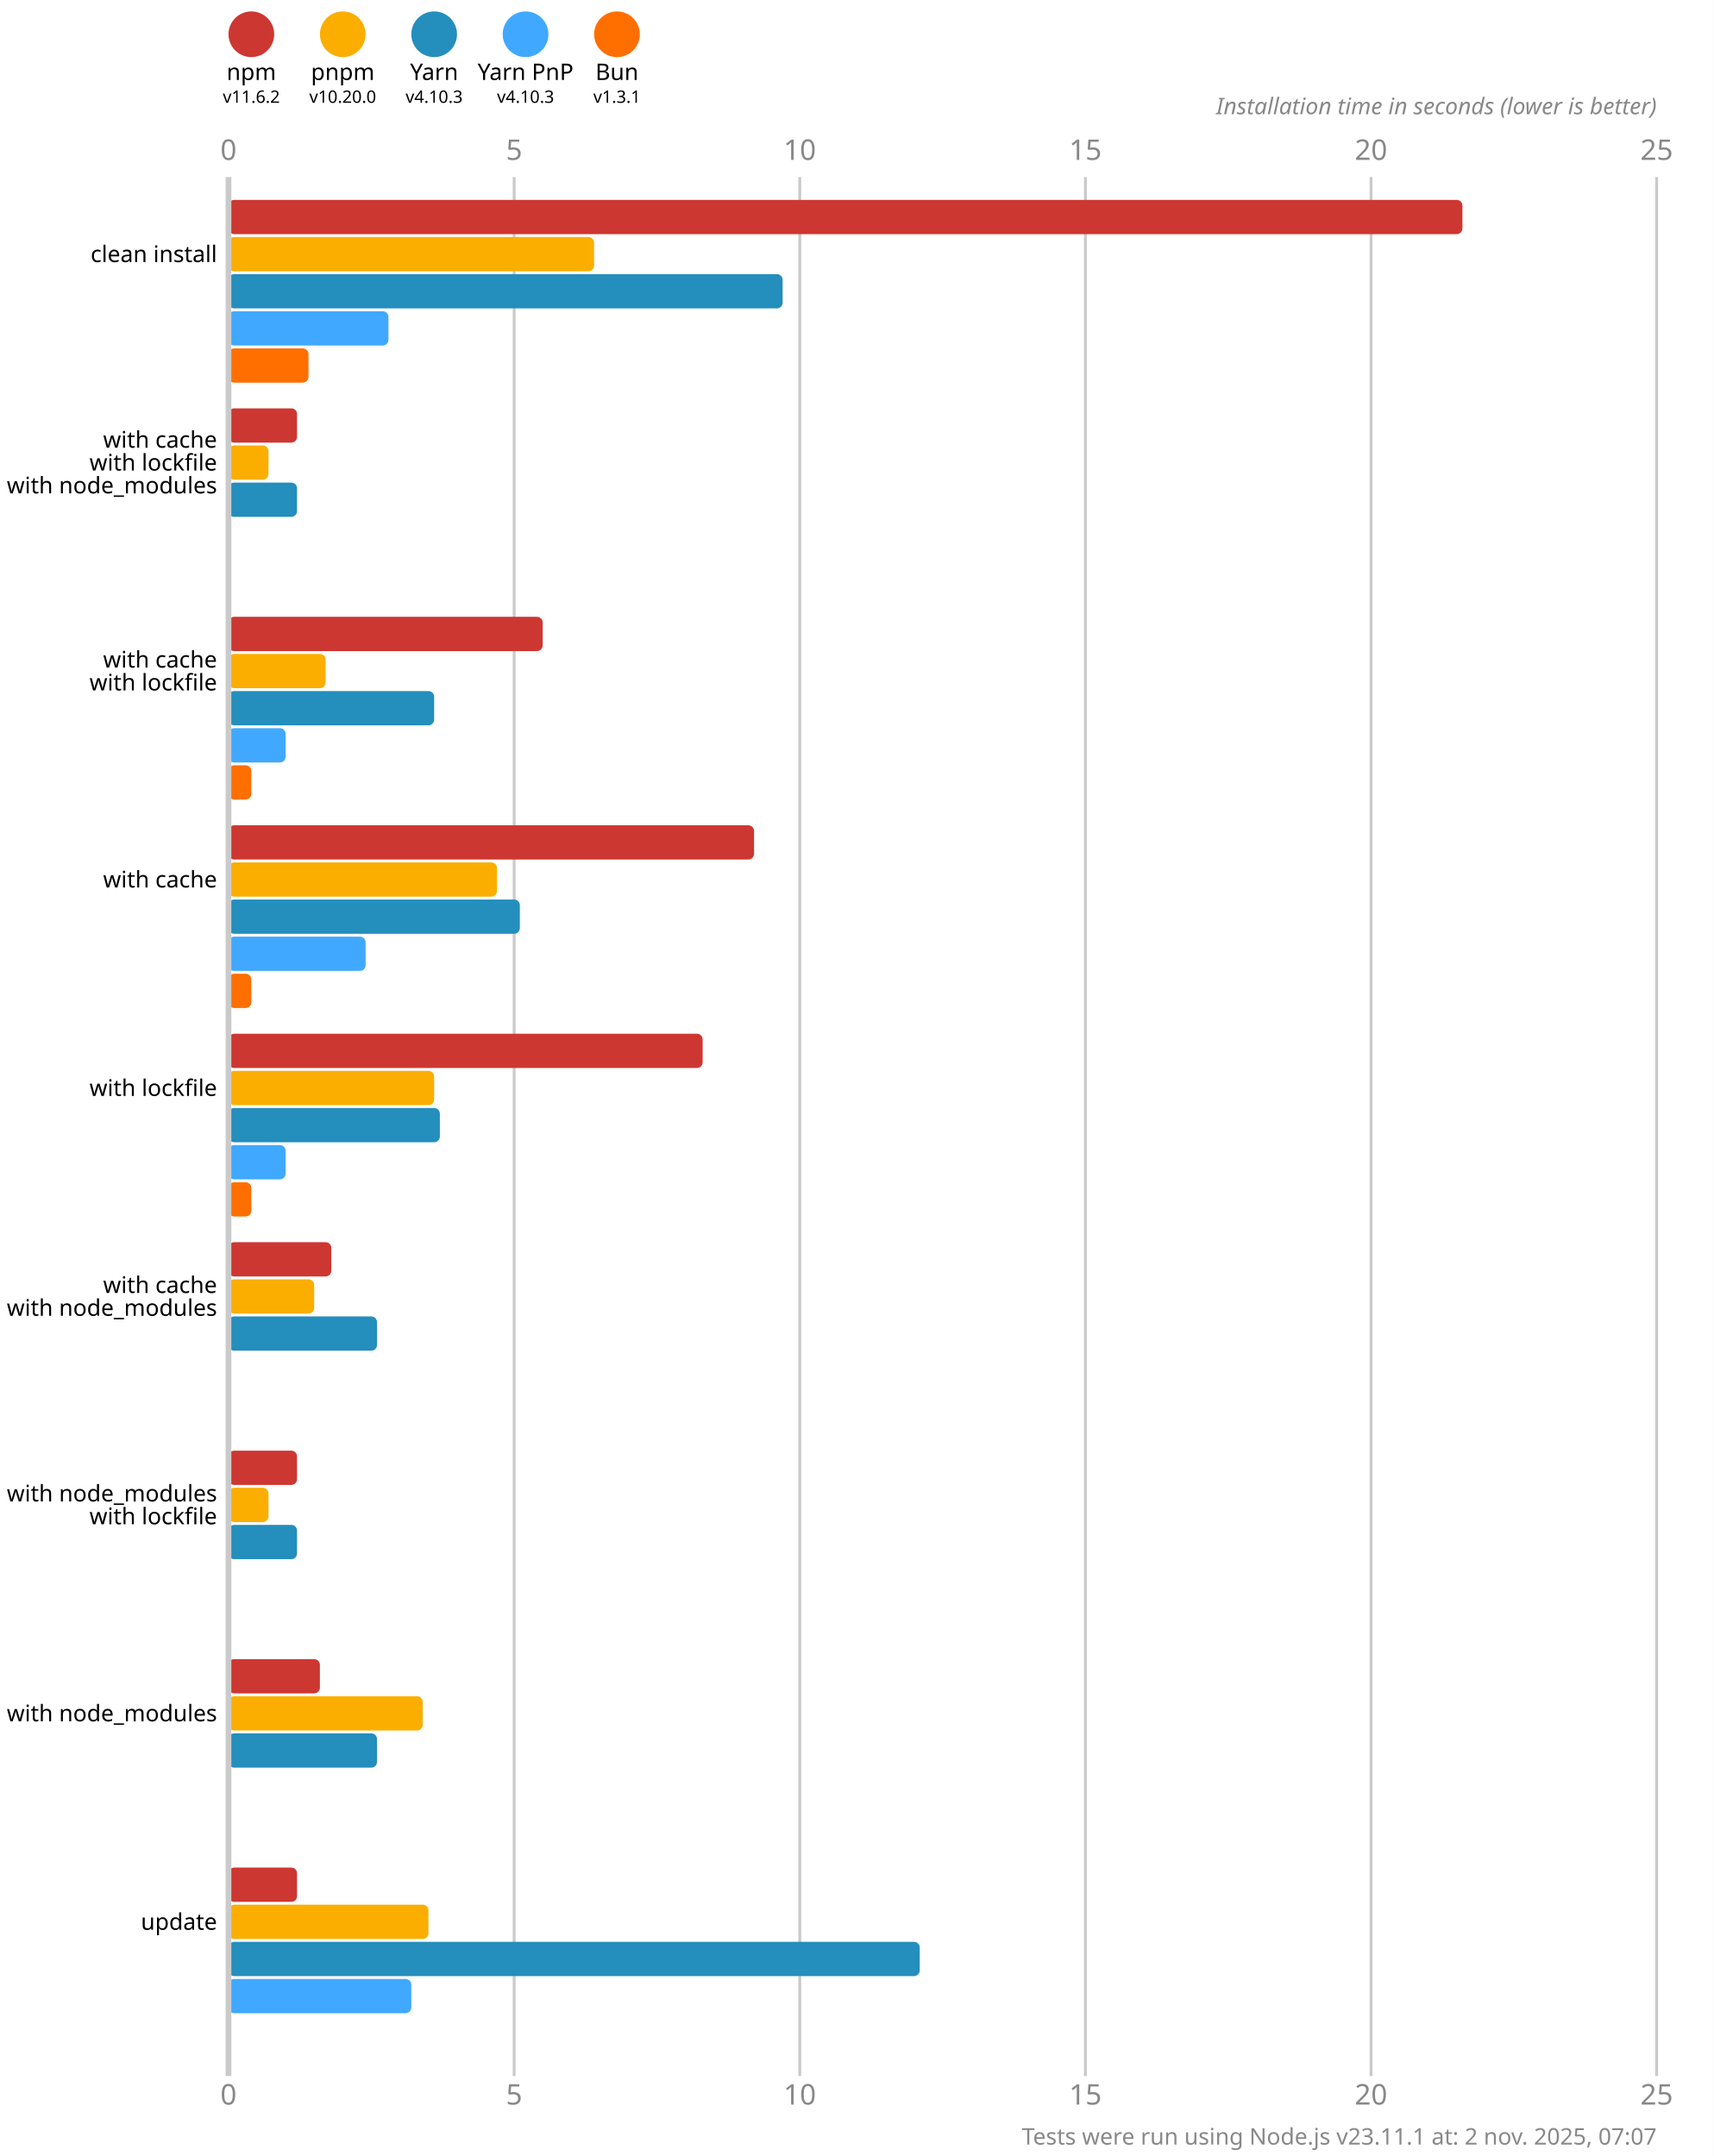
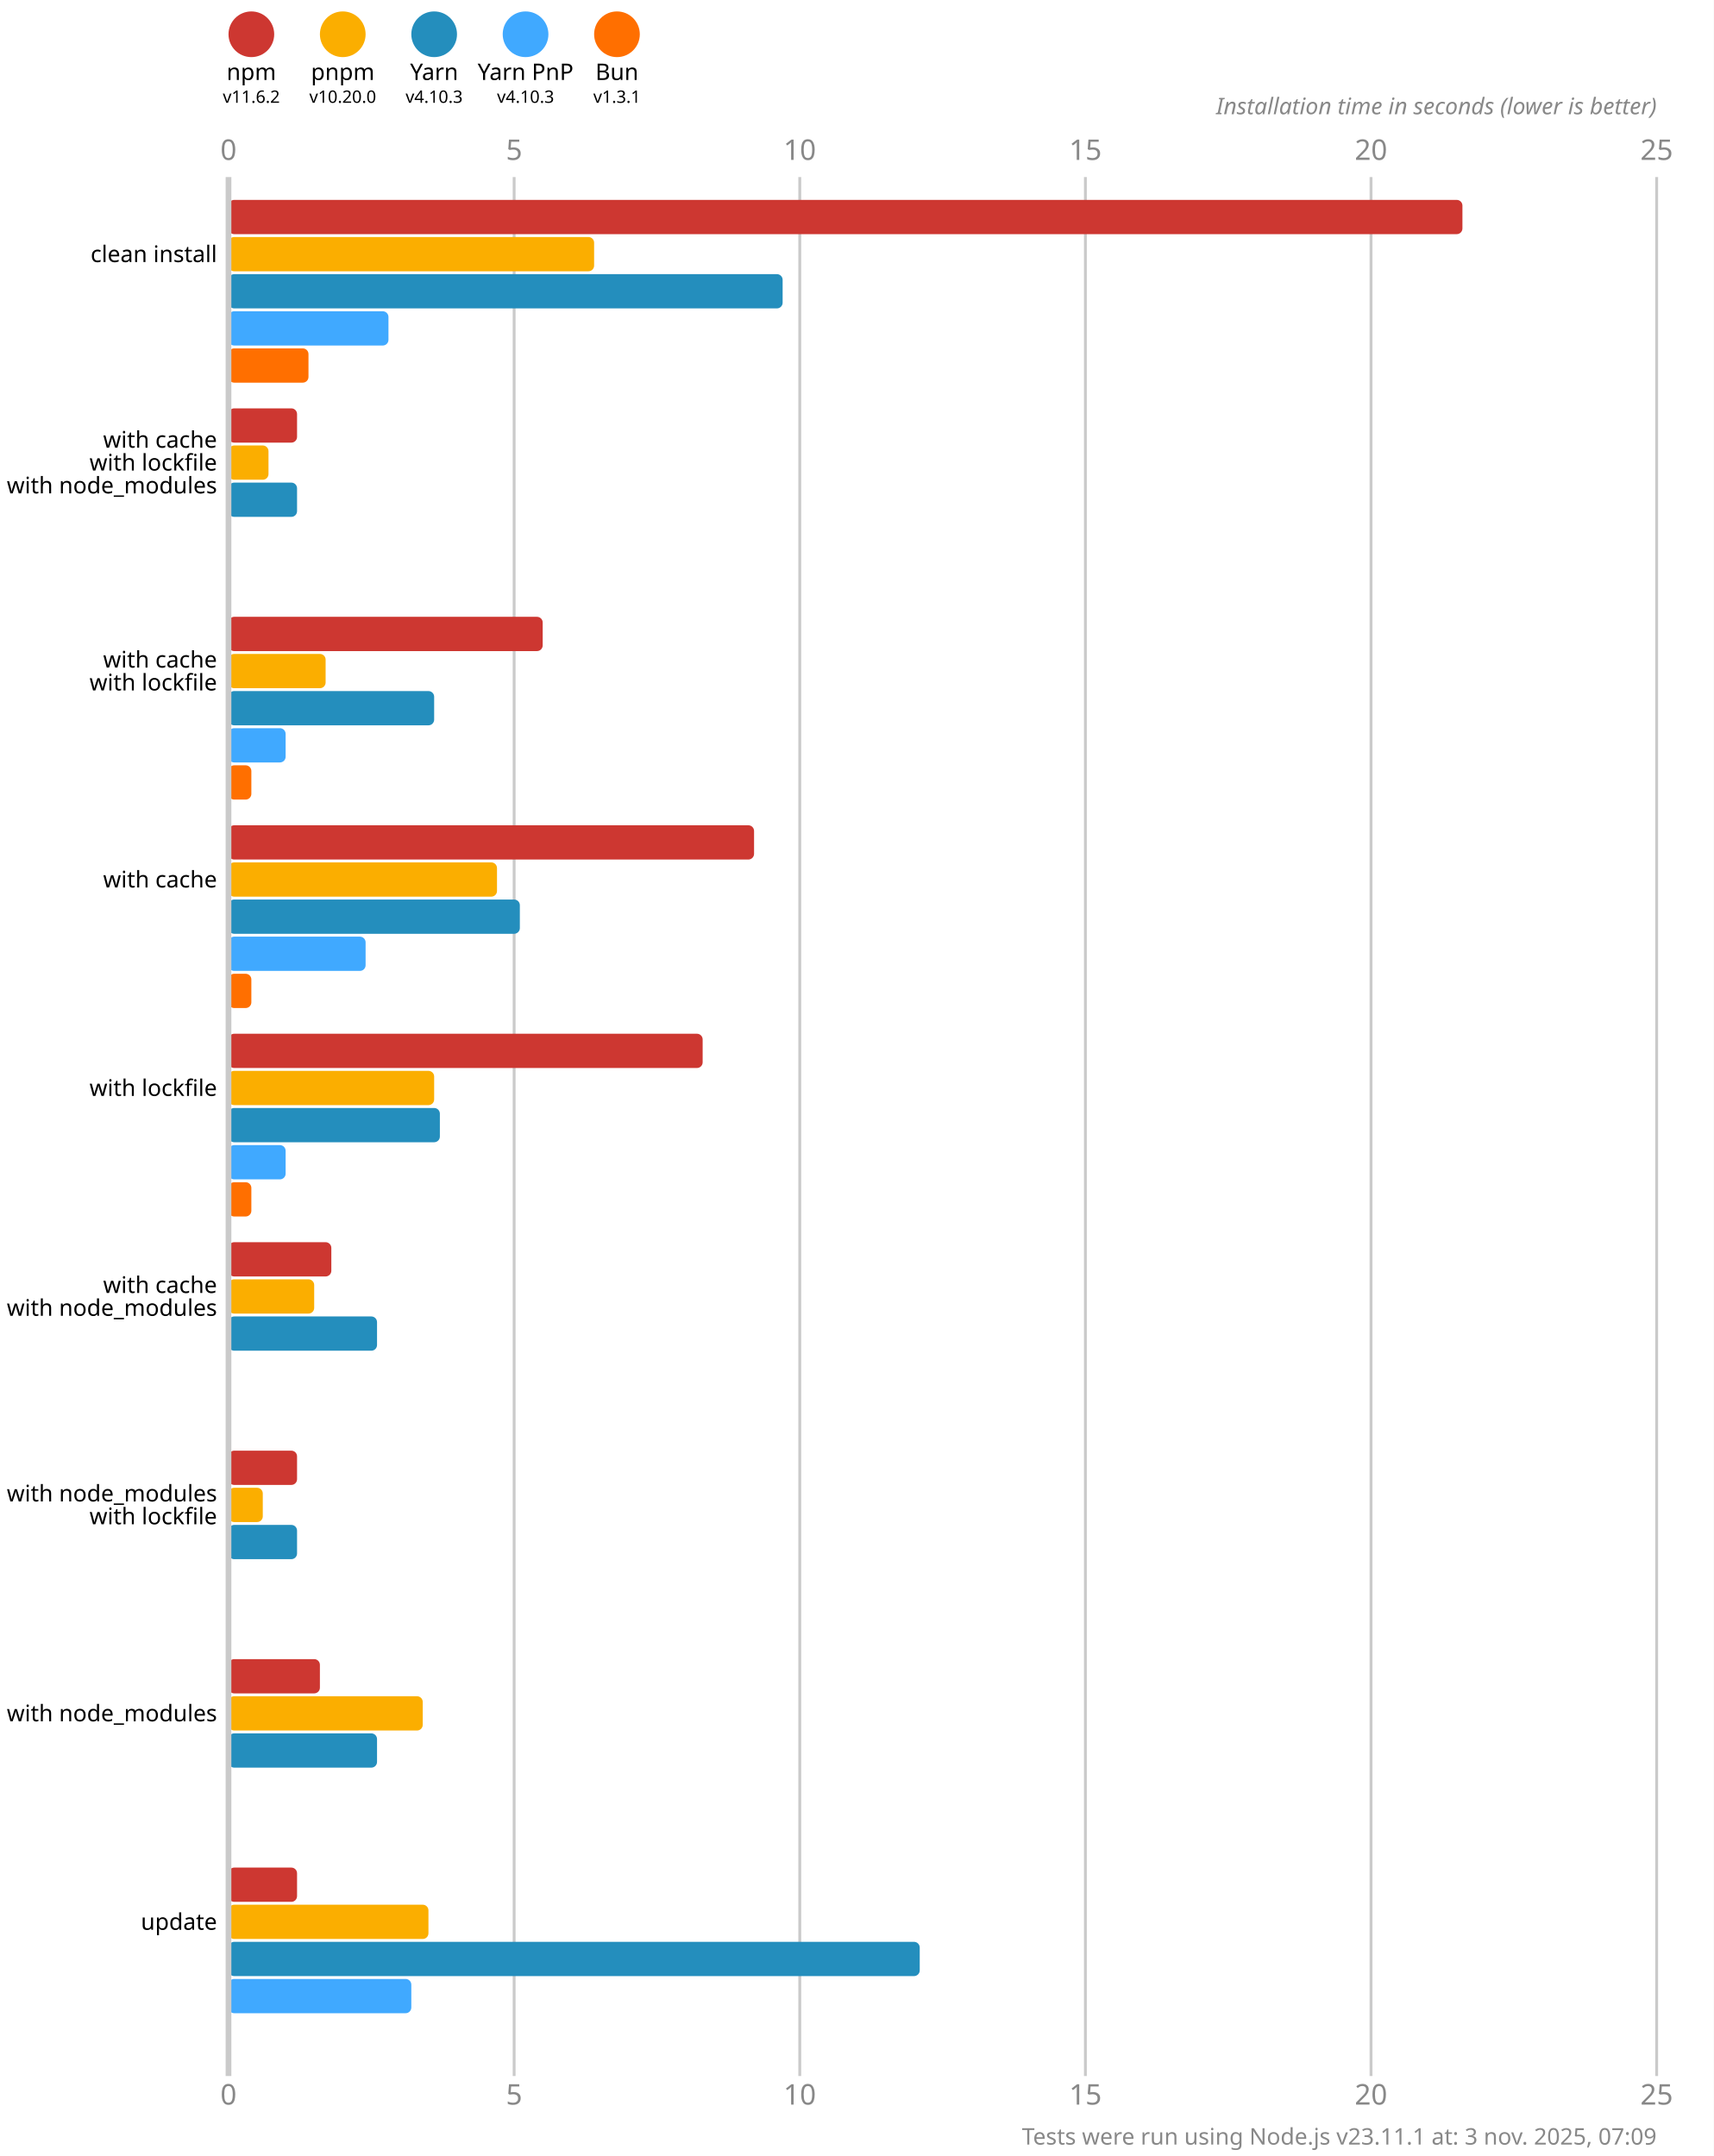
<svg xmlns="http://www.w3.org/2000/svg" version="1.1" viewBox="0 0 300 377.5">
  <style>
    .font { font-family: sans-serif; }
    .s3 { font-size: 3px; }
    .s4 { font-size: 4px; }
    .s5 { font-size: 5px; }
    .line { stroke: #cacaca; }
    .width { stroke-width: 0.5; }
    .text { fill: #888; }
  </style>
  <rect x="0" y="0" width="300" height="377.5" fill="#fff" />
  <circle cx="44" cy="6" r="4" fill="#cd3731" />
  <text x="44" y="14" class="font s4" text-anchor="middle">npm</text>
  <text x="44" y="18" class="font s3" text-anchor="middle">v11.6.2</text>
  <circle cx="60" cy="6" r="4" fill="#fbae00" />
  <text x="60" y="14" class="font s4" text-anchor="middle">pnpm</text>
  <text x="60" y="18" class="font s3" text-anchor="middle">v10.20.0</text>
  <circle cx="76" cy="6" r="4" fill="#248ebd" />
  <text x="76" y="14" class="font s4" text-anchor="middle">Yarn</text>
  <text x="76" y="18" class="font s3" text-anchor="middle">v4.10.3</text>
  <circle cx="92" cy="6" r="4" fill="#40a9ff" />
  <text x="92" y="14" class="font s4" text-anchor="middle">Yarn PnP</text>
  <text x="92" y="18" class="font s3" text-anchor="middle">v4.10.3</text>
  <circle cx="108" cy="6" r="4" fill="#ff6f00" />
  <text x="108" y="14" class="font s4" text-anchor="middle">Bun</text>
  <text x="108" y="18" class="font s3" text-anchor="middle">v1.3.1</text>
  <text x="40" y="28" class="font s5 text" text-anchor="middle">0</text>
  <text x="40" y="368.5" class="font s5 text" text-anchor="middle">0</text>
  <line x1="90" y1="31" x2="90" y2="363.5" class="line width" />
  <text x="90" y="28" class="font s5 text" text-anchor="middle">5</text>
  <text x="90" y="368.5" class="font s5 text" text-anchor="middle">5</text>
  <line x1="140" y1="31" x2="140" y2="363.5" class="line width" />
  <text x="140" y="28" class="font s5 text" text-anchor="middle">10</text>
  <text x="140" y="368.5" class="font s5 text" text-anchor="middle">10</text>
  <line x1="190" y1="31" x2="190" y2="363.5" class="line width" />
  <text x="190" y="28" class="font s5 text" text-anchor="middle">15</text>
  <text x="190" y="368.5" class="font s5 text" text-anchor="middle">15</text>
  <line x1="240" y1="31" x2="240" y2="363.5" class="line width" />
  <text x="240" y="28" class="font s5 text" text-anchor="middle">20</text>
  <text x="240" y="368.5" class="font s5 text" text-anchor="middle">20</text>
  <line x1="290" y1="31" x2="290" y2="363.5" class="line width" />
  <text x="290" y="28" class="font s5 text" text-anchor="middle">25</text>
  <text x="290" y="368.5" class="font s5 text" text-anchor="middle">25</text>
  <text x="290" y="20" class="font s4 text" font-style="italic" text-anchor="end">Installation time in seconds (lower is better)</text>
  <rect x="40" y="35" width="216" height="6" fill="#cd3731" rx="1" ry="1" />
  <rect x="40" y="41.5" width="64" height="6" fill="#fbae00" rx="1" ry="1" />
  <rect x="40" y="48" width="97" height="6" fill="#248ebd" rx="1" ry="1" />
  <rect x="40" y="54.5" width="28" height="6" fill="#40a9ff" rx="1" ry="1" />
  <rect x="40" y="61" width="14" height="6" fill="#ff6f00" rx="1" ry="1" />
  <rect x="40" y="71.5" width="12" height="6" fill="#cd3731" rx="1" ry="1" />
  <rect x="40" y="78" width="7" height="6" fill="#fbae00" rx="1" ry="1" />
  <rect x="40" y="84.5" width="12" height="6" fill="#248ebd" rx="1" ry="1" />
  <rect x="40" y="91" width="0" height="6" fill="#40a9ff" rx="1" ry="1" />
  <rect x="40" y="97.5" width="0" height="6" fill="#ff6f00" rx="1" ry="1" />
  <rect x="40" y="108" width="55" height="6" fill="#cd3731" rx="1" ry="1" />
  <rect x="40" y="114.5" width="17" height="6" fill="#fbae00" rx="1" ry="1" />
  <rect x="40" y="121" width="36" height="6" fill="#248ebd" rx="1" ry="1" />
  <rect x="40" y="127.5" width="10" height="6" fill="#40a9ff" rx="1" ry="1" />
  <rect x="40" y="134" width="4" height="6" fill="#ff6f00" rx="1" ry="1" />
  <rect x="40" y="144.5" width="92" height="6" fill="#cd3731" rx="1" ry="1" />
  <rect x="40" y="151" width="47" height="6" fill="#fbae00" rx="1" ry="1" />
  <rect x="40" y="157.5" width="51" height="6" fill="#248ebd" rx="1" ry="1" />
  <rect x="40" y="164" width="24" height="6" fill="#40a9ff" rx="1" ry="1" />
  <rect x="40" y="170.5" width="4" height="6" fill="#ff6f00" rx="1" ry="1" />
  <rect x="40" y="181" width="83" height="6" fill="#cd3731" rx="1" ry="1" />
  <rect x="40" y="187.5" width="36" height="6" fill="#fbae00" rx="1" ry="1" />
  <rect x="40" y="194" width="37" height="6" fill="#248ebd" rx="1" ry="1" />
  <rect x="40" y="200.5" width="10" height="6" fill="#40a9ff" rx="1" ry="1" />
  <rect x="40" y="207" width="4" height="6" fill="#ff6f00" rx="1" ry="1" />
  <rect x="40" y="217.5" width="18" height="6" fill="#cd3731" rx="1" ry="1" />
  <rect x="40" y="224" width="15" height="6" fill="#fbae00" rx="1" ry="1" />
  <rect x="40" y="230.5" width="26" height="6" fill="#248ebd" rx="1" ry="1" />
  <rect x="40" y="237" width="0" height="6" fill="#40a9ff" rx="1" ry="1" />
  <rect x="40" y="243.5" width="0" height="6" fill="#ff6f00" rx="1" ry="1" />
  <rect x="40" y="254" width="12" height="6" fill="#cd3731" rx="1" ry="1" />
-   <rect x="40" y="260.5" width="7" height="6" fill="#fbae00" rx="1" ry="1" />
+   <rect x="40" y="260.5" width="6" height="6" fill="#fbae00" rx="1" ry="1" />
  <rect x="40" y="267" width="12" height="6" fill="#248ebd" rx="1" ry="1" />
  <rect x="40" y="273.5" width="0" height="6" fill="#40a9ff" rx="1" ry="1" />
  <rect x="40" y="280" width="0" height="6" fill="#ff6f00" rx="1" ry="1" />
  <rect x="40" y="290.5" width="16" height="6" fill="#cd3731" rx="1" ry="1" />
  <rect x="40" y="297" width="34" height="6" fill="#fbae00" rx="1" ry="1" />
  <rect x="40" y="303.5" width="26" height="6" fill="#248ebd" rx="1" ry="1" />
  <rect x="40" y="310" width="0" height="6" fill="#40a9ff" rx="1" ry="1" />
  <rect x="40" y="316.5" width="0" height="6" fill="#ff6f00" rx="1" ry="1" />
  <rect x="40" y="327" width="12" height="6" fill="#cd3731" rx="1" ry="1" />
  <rect x="40" y="333.5" width="35" height="6" fill="#fbae00" rx="1" ry="1" />
  <rect x="40" y="340" width="121" height="6" fill="#248ebd" rx="1" ry="1" />
  <rect x="40" y="346.5" width="32" height="6" fill="#40a9ff" rx="1" ry="1" />
  <rect x="40" y="353" width="0" height="6" fill="#ff6f00" rx="1" ry="1" />
  <line x1="40" y1="31" x2="40" y2="363.5" class="line" />
  <text x="38" y="44.5" class="font s4" dominant-baseline="middle" text-anchor="end">clean install</text>
  <text x="38" y="77" class="font s4" dominant-baseline="middle" text-anchor="end">with cache</text>
  <text x="38" y="81" class="font s4" dominant-baseline="middle" text-anchor="end">with lockfile</text>
  <text x="38" y="85" class="font s4" dominant-baseline="middle" text-anchor="end">with node_modules</text>
  <text x="38" y="115.5" class="font s4" dominant-baseline="middle" text-anchor="end">with cache</text>
  <text x="38" y="119.5" class="font s4" dominant-baseline="middle" text-anchor="end">with lockfile</text>
  <text x="38" y="154" class="font s4" dominant-baseline="middle" text-anchor="end">with cache</text>
  <text x="38" y="190.5" class="font s4" dominant-baseline="middle" text-anchor="end">with lockfile</text>
  <text x="38" y="225" class="font s4" dominant-baseline="middle" text-anchor="end">with cache</text>
  <text x="38" y="229" class="font s4" dominant-baseline="middle" text-anchor="end">with node_modules</text>
  <text x="38" y="261.5" class="font s4" dominant-baseline="middle" text-anchor="end">with node_modules</text>
  <text x="38" y="265.5" class="font s4" dominant-baseline="middle" text-anchor="end">with lockfile</text>
  <text x="38" y="300" class="font s4" dominant-baseline="middle" text-anchor="end">with node_modules</text>
  <text x="38" y="336.5" class="font s4" dominant-baseline="middle" text-anchor="end">update</text>
-   <text x="290" y="375.5" class="font s4 text" text-anchor="end">Tests were run using Node.js v23.11.1 at: 2 nov. 2025, 07:07</text>
+   <text x="290" y="375.5" class="font s4 text" text-anchor="end">Tests were run using Node.js v23.11.1 at: 3 nov. 2025, 07:09</text>
</svg>
